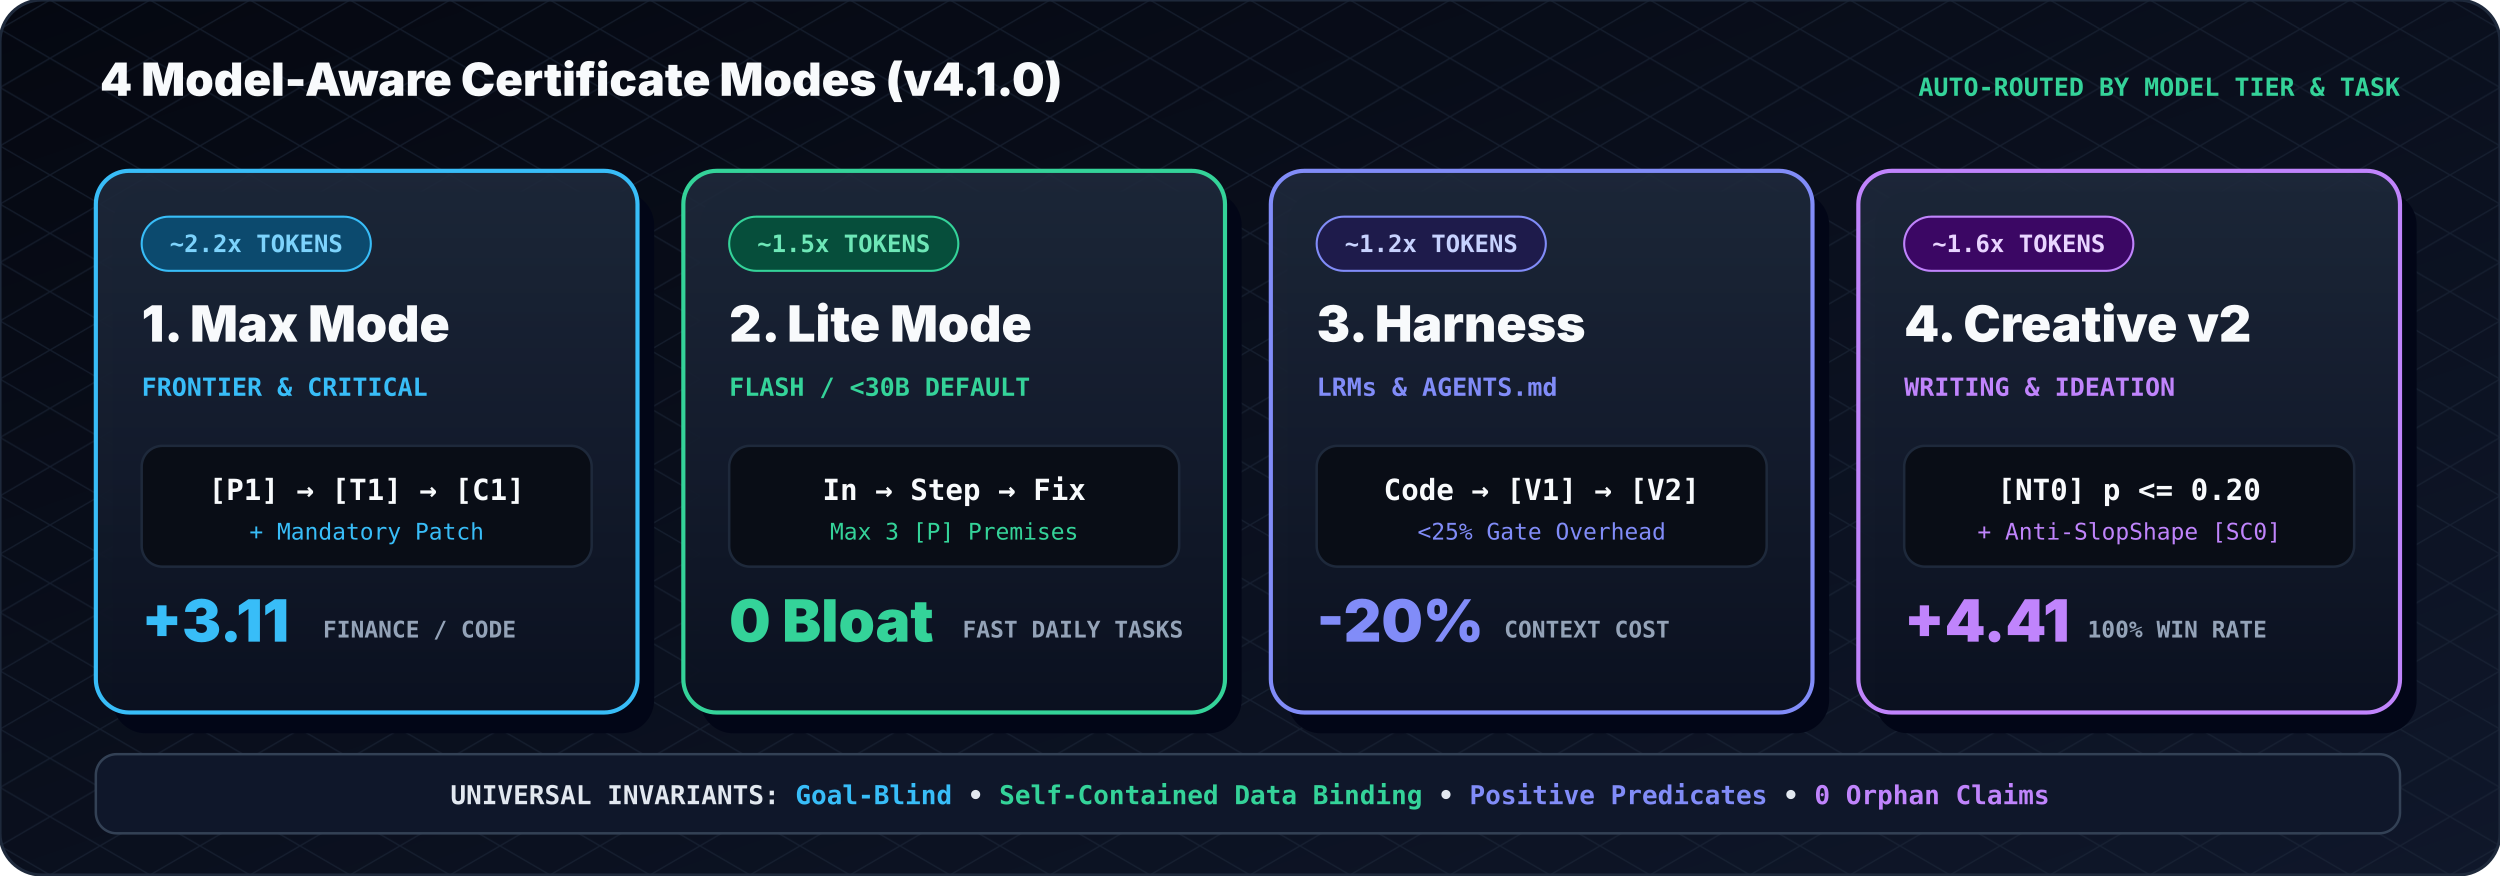
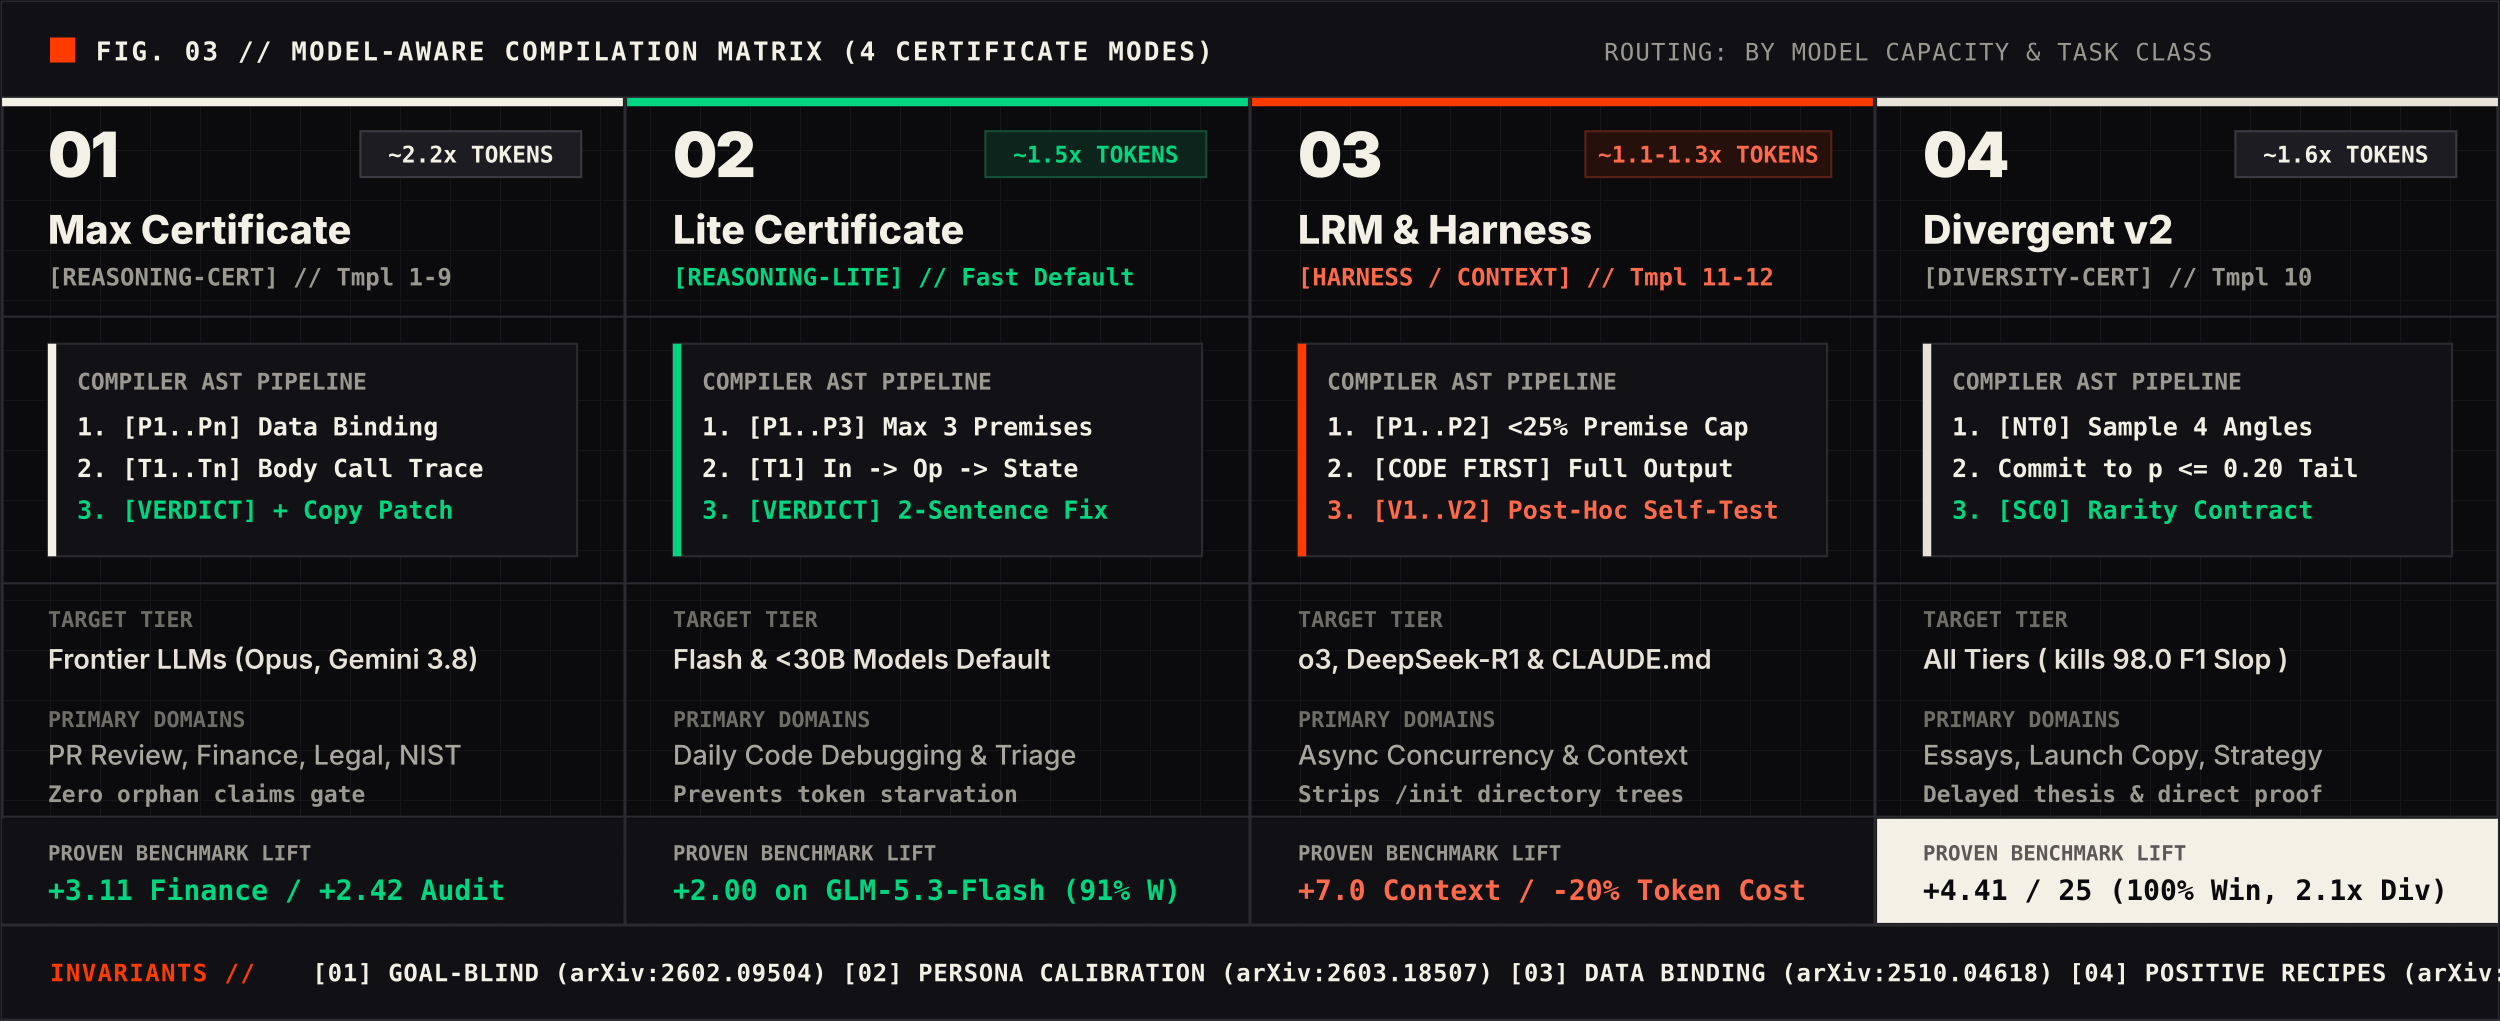
- <svg xmlns="http://www.w3.org/2000/svg" viewBox="0 0 1200 420" width="100%" height="100%">
+ <svg xmlns="http://www.w3.org/2000/svg" viewBox="0 0 1200 490" width="100%" height="100%">
  <defs>
-     <linearGradient id="bg2" x1="0%" y1="0%" x2="100%" y2="100%">
-       <stop offset="0%" stop-color="#050811" />
-       <stop offset="100%" stop-color="#0F172A" />
-     </linearGradient>
-     <linearGradient id="cardGrad" x1="0%" y1="0%" x2="0%" y2="100%">
-       <stop offset="0%" stop-color="#1E293B" stop-opacity="0.9" />
-       <stop offset="100%" stop-color="#0B1120" stop-opacity="0.96" />
-     </linearGradient>
-     <pattern id="isoGrid2" width="48" height="28" patternUnits="userSpaceOnUse">
-       <path d="M 24 0 L 48 14 L 24 28 L 0 14 Z" fill="none" stroke="#1E293B" stroke-width="0.7" />
+     <pattern id="swissGrid3" width="24" height="24" patternUnits="userSpaceOnUse">
+       <path d="M 24 0 L 0 0 0 24" fill="none" stroke="#16161A" stroke-width="1" />
    </pattern>
  </defs>
-   <rect width="1200" height="420" rx="20" fill="url(#bg2)" stroke="#1E293B" stroke-width="1.5" />
-   <rect width="1200" height="420" rx="20" fill="url(#isoGrid2)" opacity="0.55" />
-   <text x="48" y="46" font-family="-apple-system, BlinkMacSystemFont, 'Segoe UI', sans-serif" font-size="22" font-weight="900" fill="#F8FAFC">4 Model-Aware Certificate Modes (v4.1.0)</text>
-   <text x="1152" y="46" text-anchor="end" font-family="ui-monospace, monospace" font-size="12" font-weight="700" fill="#34D399">AUTO-ROUTED BY MODEL TIER &amp; TASK</text>
-   <g>
-     <animateTransform attributeName="transform" type="translate" values="0,0; 0,-8; 0,0" dur="3.8s" repeatCount="indefinite" />
-     <rect x="54" y="92" width="260" height="260" rx="16" fill="#020617" />
-     <rect x="46" y="82" width="260" height="260" rx="16" fill="url(#cardGrad)" stroke="#38BDF8" stroke-width="2" />
-     <rect x="68" y="104" width="110" height="26" rx="13" fill="#0C4A6E" stroke="#38BDF8" stroke-width="1" />
-     <text x="123" y="121" text-anchor="middle" font-family="ui-monospace, monospace" font-size="11.5" font-weight="800" fill="#7DD3FC">~2.2x TOKENS</text>
-     <text x="68" y="164" font-family="-apple-system, sans-serif" font-size="24" font-weight="900" fill="#F8FAFC">1. Max Mode</text>
-     <text x="68" y="190" font-family="ui-monospace, monospace" font-size="12" font-weight="700" fill="#38BDF8">FRONTIER &amp; CRITICAL</text>
-     <rect x="68" y="214" width="216" height="58" rx="10" fill="#090D16" stroke="#1E293B" stroke-width="1.2" />
-     <text x="176" y="240" text-anchor="middle" font-family="ui-monospace, monospace" font-size="14" font-weight="800" fill="#F8FAFC">[P1] → [T1] → [C1]</text>
-     <text x="176" y="259" text-anchor="middle" font-family="ui-monospace, monospace" font-size="11" fill="#38BDF8">+ Mandatory Patch</text>
-     <text x="68" y="308" font-family="-apple-system, sans-serif" font-size="28" font-weight="900" fill="#38BDF8">+3.11</text>
-     <text x="155" y="306" font-family="ui-monospace, monospace" font-size="11" font-weight="700" fill="#94A3B8">FINANCE / CODE</text>
+   <rect width="1200" height="490" fill="#0B0B0D" />
+   <rect x="1" y="1" width="1198" height="488" fill="url(#swissGrid3)" stroke="#2A2A30" stroke-width="1.5" />
+   <rect x="1" y="1" width="1198" height="46" fill="#111115" />
+   <line x1="1" y1="47" x2="1199" y2="47" stroke="#2A2A30" stroke-width="1.5" />
+   <rect x="24" y="18" width="12" height="12" fill="#FF3B00" />
+   <text x="46" y="29" font-family="'JetBrains Mono', Consolas, monospace" font-size="12.5" font-weight="700" fill="#F3F0E6" letter-spacing="0.08em">FIG. 03 // MODEL-AWARE COMPILATION MATRIX (4 CERTIFICATE MODES)</text>
+   <text x="770" y="29" font-family="'JetBrains Mono', Consolas, monospace" font-size="11.5" font-weight="500" fill="#9A9891" letter-spacing="0.05em">ROUTING: BY MODEL CAPACITY &amp; TASK CLASS</text>
+   <line x1="300" y1="47" x2="300" y2="444" stroke="#2A2A30" stroke-width="1.5" />
+   <line x1="600" y1="47" x2="600" y2="444" stroke="#2A2A30" stroke-width="1.5" />
+   <line x1="900" y1="47" x2="900" y2="444" stroke="#2A2A30" stroke-width="1.5" />
+   <line x1="1" y1="152" x2="1199" y2="152" stroke="#2A2A30" stroke-width="1" />
+   <line x1="1" y1="280" x2="1199" y2="280" stroke="#2A2A30" stroke-width="1" />
+   <line x1="1" y1="392" x2="1199" y2="392" stroke="#2A2A30" stroke-width="1" />
+   <g transform="translate(1, 47)">
+     <rect x="0" y="0" width="298" height="4" fill="#F3F0E6" />
+     <text x="22" y="38" font-family="Inter, -apple-system, sans-serif" font-size="30" font-weight="900" fill="#F3F0E6" letter-spacing="-0.03em">01</text>
+     <rect x="172" y="16" width="106" height="22" fill="#1C1C22" stroke="#3A3A42" stroke-width="1" />
+     <text x="225" y="31" text-anchor="middle" font-family="'JetBrains Mono', Consolas, monospace" font-size="11" font-weight="700" fill="#F3F0E6">~2.2x TOKENS</text>
+     <text x="22" y="70" font-family="Inter, -apple-system, sans-serif" font-size="19" font-weight="800" fill="#F3F0E6">Max Certificate</text>
+     <text x="22" y="90" font-family="'JetBrains Mono', Consolas, monospace" font-size="11.5" font-weight="600" fill="#9A9891">[REASONING-CERT] // Tmpl 1-9</text>
+     <rect x="22" y="118" width="254" height="102" fill="#121216" stroke="#2A2A30" stroke-width="1" />
+     <rect x="22" y="118" width="4" height="102" fill="#F3F0E6" />
+     <text x="36" y="140" font-family="'JetBrains Mono', Consolas, monospace" font-size="11" font-weight="700" fill="#9A9891">COMPILER AST PIPELINE</text>
+     <text x="36" y="162" font-family="'JetBrains Mono', Consolas, monospace" font-size="12" font-weight="600" fill="#F3F0E6">1. [P1..Pn] Data Binding</text>
+     <text x="36" y="182" font-family="'JetBrains Mono', Consolas, monospace" font-size="12" font-weight="600" fill="#F3F0E6">2. [T1..Tn] Body Call Trace</text>
+     <text x="36" y="202" font-family="'JetBrains Mono', Consolas, monospace" font-size="12" font-weight="700" fill="#00D67F">3. [VERDICT] + Copy Patch</text>
+     <text x="22" y="254" font-family="'JetBrains Mono', Consolas, monospace" font-size="10.5" font-weight="700" fill="#6E6D68">TARGET TIER</text>
+     <text x="22" y="274" font-family="Inter, sans-serif" font-size="13" font-weight="600" fill="#E6E2D8">Frontier LLMs (Opus, Gemini 3.8)</text>
+     <text x="22" y="302" font-family="'JetBrains Mono', Consolas, monospace" font-size="10.5" font-weight="700" fill="#6E6D68">PRIMARY DOMAINS</text>
+     <text x="22" y="320" font-family="Inter, sans-serif" font-size="13" font-weight="500" fill="#A8A69E">PR Review, Finance, Legal, NIST</text>
+     <text x="22" y="338" font-family="'JetBrains Mono', Consolas, monospace" font-size="11" font-weight="600" fill="#9A9891">Zero orphan claims gate</text>
+     <rect x="0" y="346" width="298" height="50" fill="#111115" />
+     <text x="22" y="366" font-family="'JetBrains Mono', Consolas, monospace" font-size="10" font-weight="700" fill="#9A9891">PROVEN BENCHMARK LIFT</text>
+     <text x="22" y="385" font-family="'JetBrains Mono', Consolas, monospace" font-size="13.5" font-weight="700" fill="#00D67F">+3.11 Finance / +2.42 Audit</text>
  </g>
-   <g>
-     <animateTransform attributeName="transform" type="translate" values="0,0; 0,-8; 0,0" dur="3.8s" begin="0.4s" repeatCount="indefinite" />
-     <rect x="336" y="92" width="260" height="260" rx="16" fill="#020617" />
-     <rect x="328" y="82" width="260" height="260" rx="16" fill="url(#cardGrad)" stroke="#34D399" stroke-width="2" />
-     <rect x="350" y="104" width="110" height="26" rx="13" fill="#064E3B" stroke="#34D399" stroke-width="1" />
-     <text x="405" y="121" text-anchor="middle" font-family="ui-monospace, monospace" font-size="11.5" font-weight="800" fill="#6EE7B7">~1.5x TOKENS</text>
-     <text x="350" y="164" font-family="-apple-system, sans-serif" font-size="24" font-weight="900" fill="#F8FAFC">2. Lite Mode</text>
-     <text x="350" y="190" font-family="ui-monospace, monospace" font-size="12" font-weight="700" fill="#34D399">FLASH / &lt;30B DEFAULT</text>
-     <rect x="350" y="214" width="216" height="58" rx="10" fill="#090D16" stroke="#1E293B" stroke-width="1.2" />
-     <text x="458" y="240" text-anchor="middle" font-family="ui-monospace, monospace" font-size="14" font-weight="800" fill="#F8FAFC">In → Step → Fix</text>
-     <text x="458" y="259" text-anchor="middle" font-family="ui-monospace, monospace" font-size="11" fill="#34D399">Max 3 [P] Premises</text>
-     <text x="350" y="308" font-family="-apple-system, sans-serif" font-size="28" font-weight="900" fill="#34D399">0 Bloat</text>
-     <text x="462" y="306" font-family="ui-monospace, monospace" font-size="11" font-weight="700" fill="#94A3B8">FAST DAILY TASKS</text>
+   <g transform="translate(301, 47)">
+     <rect x="0" y="0" width="298" height="4" fill="#00D67F" />
+     <text x="22" y="38" font-family="Inter, -apple-system, sans-serif" font-size="30" font-weight="900" fill="#F3F0E6" letter-spacing="-0.03em">02</text>
+     <rect x="172" y="16" width="106" height="22" fill="#0C241B" stroke="#164E38" stroke-width="1" />
+     <text x="225" y="31" text-anchor="middle" font-family="'JetBrains Mono', Consolas, monospace" font-size="11" font-weight="700" fill="#00D67F">~1.5x TOKENS</text>
+     <text x="22" y="70" font-family="Inter, -apple-system, sans-serif" font-size="19" font-weight="800" fill="#F3F0E6">Lite Certificate</text>
+     <text x="22" y="90" font-family="'JetBrains Mono', Consolas, monospace" font-size="11.5" font-weight="600" fill="#00D67F">[REASONING-LITE] // Fast Default</text>
+     <rect x="22" y="118" width="254" height="102" fill="#121216" stroke="#2A2A30" stroke-width="1" />
+     <rect x="22" y="118" width="4" height="102" fill="#00D67F" />
+     <text x="36" y="140" font-family="'JetBrains Mono', Consolas, monospace" font-size="11" font-weight="700" fill="#9A9891">COMPILER AST PIPELINE</text>
+     <text x="36" y="162" font-family="'JetBrains Mono', Consolas, monospace" font-size="12" font-weight="600" fill="#F3F0E6">1. [P1..P3] Max 3 Premises</text>
+     <text x="36" y="182" font-family="'JetBrains Mono', Consolas, monospace" font-size="12" font-weight="600" fill="#F3F0E6">2. [T1] In -&gt; Op -&gt; State</text>
+     <text x="36" y="202" font-family="'JetBrains Mono', Consolas, monospace" font-size="12" font-weight="700" fill="#00D67F">3. [VERDICT] 2-Sentence Fix</text>
+     <text x="22" y="254" font-family="'JetBrains Mono', Consolas, monospace" font-size="10.5" font-weight="700" fill="#6E6D68">TARGET TIER</text>
+     <text x="22" y="274" font-family="Inter, sans-serif" font-size="13" font-weight="600" fill="#E6E2D8">Flash &amp; &lt;30B Models Default</text>
+     <text x="22" y="302" font-family="'JetBrains Mono', Consolas, monospace" font-size="10.5" font-weight="700" fill="#6E6D68">PRIMARY DOMAINS</text>
+     <text x="22" y="320" font-family="Inter, sans-serif" font-size="13" font-weight="500" fill="#A8A69E">Daily Code Debugging &amp; Triage</text>
+     <text x="22" y="338" font-family="'JetBrains Mono', Consolas, monospace" font-size="11" font-weight="600" fill="#9A9891">Prevents token starvation</text>
+     <rect x="0" y="346" width="298" height="50" fill="#111115" />
+     <text x="22" y="366" font-family="'JetBrains Mono', Consolas, monospace" font-size="10" font-weight="700" fill="#9A9891">PROVEN BENCHMARK LIFT</text>
+     <text x="22" y="385" font-family="'JetBrains Mono', Consolas, monospace" font-size="13.5" font-weight="700" fill="#00D67F">+2.00 on GLM-5.3-Flash (91% W)</text>
  </g>
-   <g>
-     <animateTransform attributeName="transform" type="translate" values="0,0; 0,-8; 0,0" dur="3.8s" begin="0.8s" repeatCount="indefinite" />
-     <rect x="618" y="92" width="260" height="260" rx="16" fill="#020617" />
-     <rect x="610" y="82" width="260" height="260" rx="16" fill="url(#cardGrad)" stroke="#818CF8" stroke-width="2" />
-     <rect x="632" y="104" width="110" height="26" rx="13" fill="#1E1B4B" stroke="#818CF8" stroke-width="1" />
-     <text x="687" y="121" text-anchor="middle" font-family="ui-monospace, monospace" font-size="11.5" font-weight="800" fill="#C7D2FE">~1.2x TOKENS</text>
-     <text x="632" y="164" font-family="-apple-system, sans-serif" font-size="24" font-weight="900" fill="#F8FAFC">3. Harness</text>
-     <text x="632" y="190" font-family="ui-monospace, monospace" font-size="12" font-weight="700" fill="#818CF8">LRMs &amp; AGENTS.md</text>
-     <rect x="632" y="214" width="216" height="58" rx="10" fill="#090D16" stroke="#1E293B" stroke-width="1.2" />
-     <text x="740" y="240" text-anchor="middle" font-family="ui-monospace, monospace" font-size="14" font-weight="800" fill="#F8FAFC">Code → [V1] → [V2]</text>
-     <text x="740" y="259" text-anchor="middle" font-family="ui-monospace, monospace" font-size="11" fill="#818CF8">&lt;25% Gate Overhead</text>
-     <text x="632" y="308" font-family="-apple-system, sans-serif" font-size="28" font-weight="900" fill="#818CF8">-20%</text>
-     <text x="722" y="306" font-family="ui-monospace, monospace" font-size="11" font-weight="700" fill="#94A3B8">CONTEXT COST</text>
+   <g transform="translate(601, 47)">
+     <rect x="0" y="0" width="298" height="4" fill="#FF3B00" />
+     <text x="22" y="38" font-family="Inter, -apple-system, sans-serif" font-size="30" font-weight="900" fill="#F3F0E6" letter-spacing="-0.03em">03</text>
+     <rect x="160" y="16" width="118" height="22" fill="#26100C" stroke="#5C2116" stroke-width="1" />
+     <text x="219" y="31" text-anchor="middle" font-family="'JetBrains Mono', Consolas, monospace" font-size="11" font-weight="700" fill="#FF6B4A">~1.1-1.3x TOKENS</text>
+     <text x="22" y="70" font-family="Inter, -apple-system, sans-serif" font-size="19" font-weight="800" fill="#F3F0E6">LRM &amp; Harness</text>
+     <text x="22" y="90" font-family="'JetBrains Mono', Consolas, monospace" font-size="11.5" font-weight="600" fill="#FF6B4A">[HARNESS / CONTEXT] // Tmpl 11-12</text>
+     <rect x="22" y="118" width="254" height="102" fill="#121216" stroke="#2A2A30" stroke-width="1" />
+     <rect x="22" y="118" width="4" height="102" fill="#FF3B00" />
+     <text x="36" y="140" font-family="'JetBrains Mono', Consolas, monospace" font-size="11" font-weight="700" fill="#9A9891">COMPILER AST PIPELINE</text>
+     <text x="36" y="162" font-family="'JetBrains Mono', Consolas, monospace" font-size="12" font-weight="600" fill="#F3F0E6">1. [P1..P2] &lt;25% Premise Cap</text>
+     <text x="36" y="182" font-family="'JetBrains Mono', Consolas, monospace" font-size="12" font-weight="600" fill="#F3F0E6">2. [CODE FIRST] Full Output</text>
+     <text x="36" y="202" font-family="'JetBrains Mono', Consolas, monospace" font-size="12" font-weight="700" fill="#FF6B4A">3. [V1..V2] Post-Hoc Self-Test</text>
+     <text x="22" y="254" font-family="'JetBrains Mono', Consolas, monospace" font-size="10.5" font-weight="700" fill="#6E6D68">TARGET TIER</text>
+     <text x="22" y="274" font-family="Inter, sans-serif" font-size="13" font-weight="600" fill="#E6E2D8">o3, DeepSeek-R1 &amp; CLAUDE.md</text>
+     <text x="22" y="302" font-family="'JetBrains Mono', Consolas, monospace" font-size="10.5" font-weight="700" fill="#6E6D68">PRIMARY DOMAINS</text>
+     <text x="22" y="320" font-family="Inter, sans-serif" font-size="13" font-weight="500" fill="#A8A69E">Async Concurrency &amp; Context</text>
+     <text x="22" y="338" font-family="'JetBrains Mono', Consolas, monospace" font-size="11" font-weight="600" fill="#9A9891">Strips /init directory trees</text>
+     <rect x="0" y="346" width="298" height="50" fill="#111115" />
+     <text x="22" y="366" font-family="'JetBrains Mono', Consolas, monospace" font-size="10" font-weight="700" fill="#9A9891">PROVEN BENCHMARK LIFT</text>
+     <text x="22" y="385" font-family="'JetBrains Mono', Consolas, monospace" font-size="13.5" font-weight="700" fill="#FF6B4A">+7.0 Context / -20% Token Cost</text>
  </g>
-   <g>
-     <animateTransform attributeName="transform" type="translate" values="0,0; 0,-8; 0,0" dur="3.8s" begin="1.2s" repeatCount="indefinite" />
-     <rect x="900" y="92" width="260" height="260" rx="16" fill="#020617" />
-     <rect x="892" y="82" width="260" height="260" rx="16" fill="url(#cardGrad)" stroke="#C084FC" stroke-width="2" />
-     <rect x="914" y="104" width="110" height="26" rx="13" fill="#3B0764" stroke="#C084FC" stroke-width="1" />
-     <text x="969" y="121" text-anchor="middle" font-family="ui-monospace, monospace" font-size="11.5" font-weight="800" fill="#E9D5FF">~1.6x TOKENS</text>
-     <text x="914" y="164" font-family="-apple-system, sans-serif" font-size="24" font-weight="900" fill="#F8FAFC">4. Creative v2</text>
-     <text x="914" y="190" font-family="ui-monospace, monospace" font-size="12" font-weight="700" fill="#C084FC">WRITING &amp; IDEATION</text>
-     <rect x="914" y="214" width="216" height="58" rx="10" fill="#090D16" stroke="#1E293B" stroke-width="1.2" />
-     <text x="1022" y="240" text-anchor="middle" font-family="ui-monospace, monospace" font-size="14" font-weight="800" fill="#F8FAFC">[NT0] p &lt;= 0.20</text>
-     <text x="1022" y="259" text-anchor="middle" font-family="ui-monospace, monospace" font-size="11" fill="#C084FC">+ Anti-SlopShape [SC0]</text>
-     <text x="914" y="308" font-family="-apple-system, sans-serif" font-size="28" font-weight="900" fill="#C084FC">+4.41</text>
-     <text x="1002" y="306" font-family="ui-monospace, monospace" font-size="11" font-weight="700" fill="#94A3B8">100% WIN RATE</text>
+   <g transform="translate(901, 47)">
+     <rect x="0" y="0" width="298" height="4" fill="#E6E2D8" />
+     <text x="22" y="38" font-family="Inter, -apple-system, sans-serif" font-size="30" font-weight="900" fill="#F3F0E6" letter-spacing="-0.03em">04</text>
+     <rect x="172" y="16" width="106" height="22" fill="#1C1C22" stroke="#3A3A42" stroke-width="1" />
+     <text x="225" y="31" text-anchor="middle" font-family="'JetBrains Mono', Consolas, monospace" font-size="11" font-weight="700" fill="#F3F0E6">~1.6x TOKENS</text>
+     <text x="22" y="70" font-family="Inter, -apple-system, sans-serif" font-size="19" font-weight="800" fill="#F3F0E6">Divergent v2</text>
+     <text x="22" y="90" font-family="'JetBrains Mono', Consolas, monospace" font-size="11.5" font-weight="600" fill="#9A9891">[DIVERSITY-CERT] // Tmpl 10</text>
+     <rect x="22" y="118" width="254" height="102" fill="#121216" stroke="#2A2A30" stroke-width="1" />
+     <rect x="22" y="118" width="4" height="102" fill="#E6E2D8" />
+     <text x="36" y="140" font-family="'JetBrains Mono', Consolas, monospace" font-size="11" font-weight="700" fill="#9A9891">COMPILER AST PIPELINE</text>
+     <text x="36" y="162" font-family="'JetBrains Mono', Consolas, monospace" font-size="12" font-weight="600" fill="#F3F0E6">1. [NT0] Sample 4 Angles</text>
+     <text x="36" y="182" font-family="'JetBrains Mono', Consolas, monospace" font-size="12" font-weight="600" fill="#F3F0E6">2. Commit to p &lt;= 0.20 Tail</text>
+     <text x="36" y="202" font-family="'JetBrains Mono', Consolas, monospace" font-size="12" font-weight="700" fill="#00D67F">3. [SC0] Rarity Contract</text>
+     <text x="22" y="254" font-family="'JetBrains Mono', Consolas, monospace" font-size="10.5" font-weight="700" fill="#6E6D68">TARGET TIER</text>
+     <text x="22" y="274" font-family="Inter, sans-serif" font-size="13" font-weight="600" fill="#E6E2D8">All Tiers ( kills 98.0 F1 Slop )</text>
+     <text x="22" y="302" font-family="'JetBrains Mono', Consolas, monospace" font-size="10.5" font-weight="700" fill="#6E6D68">PRIMARY DOMAINS</text>
+     <text x="22" y="320" font-family="Inter, sans-serif" font-size="13" font-weight="500" fill="#A8A69E">Essays, Launch Copy, Strategy</text>
+     <text x="22" y="338" font-family="'JetBrains Mono', Consolas, monospace" font-size="11" font-weight="600" fill="#9A9891">Delayed thesis &amp; direct proof</text>
+     <rect x="0" y="346" width="298" height="50" fill="#F3F0E6" />
+     <text x="22" y="366" font-family="'JetBrains Mono', Consolas, monospace" font-size="10" font-weight="700" fill="#5A5955">PROVEN BENCHMARK LIFT</text>
+     <text x="22" y="385" font-family="'JetBrains Mono', Consolas, monospace" font-size="13.5" font-weight="800" fill="#0B0B0D">+4.41 / 25 (100% Win, 2.1x Div)</text>
  </g>
-   <rect x="46" y="362" width="1106" height="38" rx="10" fill="#0F172A" stroke="#334155" stroke-width="1.2" />
-   <text x="600" y="386" text-anchor="middle" font-family="ui-monospace, monospace" font-size="12.5" font-weight="700" fill="#E2E8F0">
-     UNIVERSAL INVARIANTS: <tspan fill="#38BDF8">Goal-Blind</tspan> • <tspan fill="#34D399">Self-Contained Data Binding</tspan> • <tspan fill="#818CF8">Positive Predicates</tspan> • <tspan fill="#C084FC">0 Orphan Claims</tspan>
-   </text>
+   <rect x="1" y="444" width="1198" height="45" fill="#111115" />
+   <line x1="1" y1="444" x2="1199" y2="444" stroke="#2A2A30" stroke-width="1.5" />
+   <text x="24" y="471" font-family="'JetBrains Mono', Consolas, monospace" font-size="11.5" font-weight="700" fill="#FF3B00" letter-spacing="0.06em">INVARIANTS //</text>
+   <text x="150" y="471" font-family="'JetBrains Mono', Consolas, monospace" font-size="11.5" font-weight="600" fill="#F3F0E6" letter-spacing="0.03em">[01] GOAL-BLIND (arXiv:2602.09504)   [02] PERSONA CALIBRATION (arXiv:2603.18507)   [03] DATA BINDING (arXiv:2510.04618)   [04] POSITIVE RECIPES (arXiv:2608.12610)</text>
</svg>
